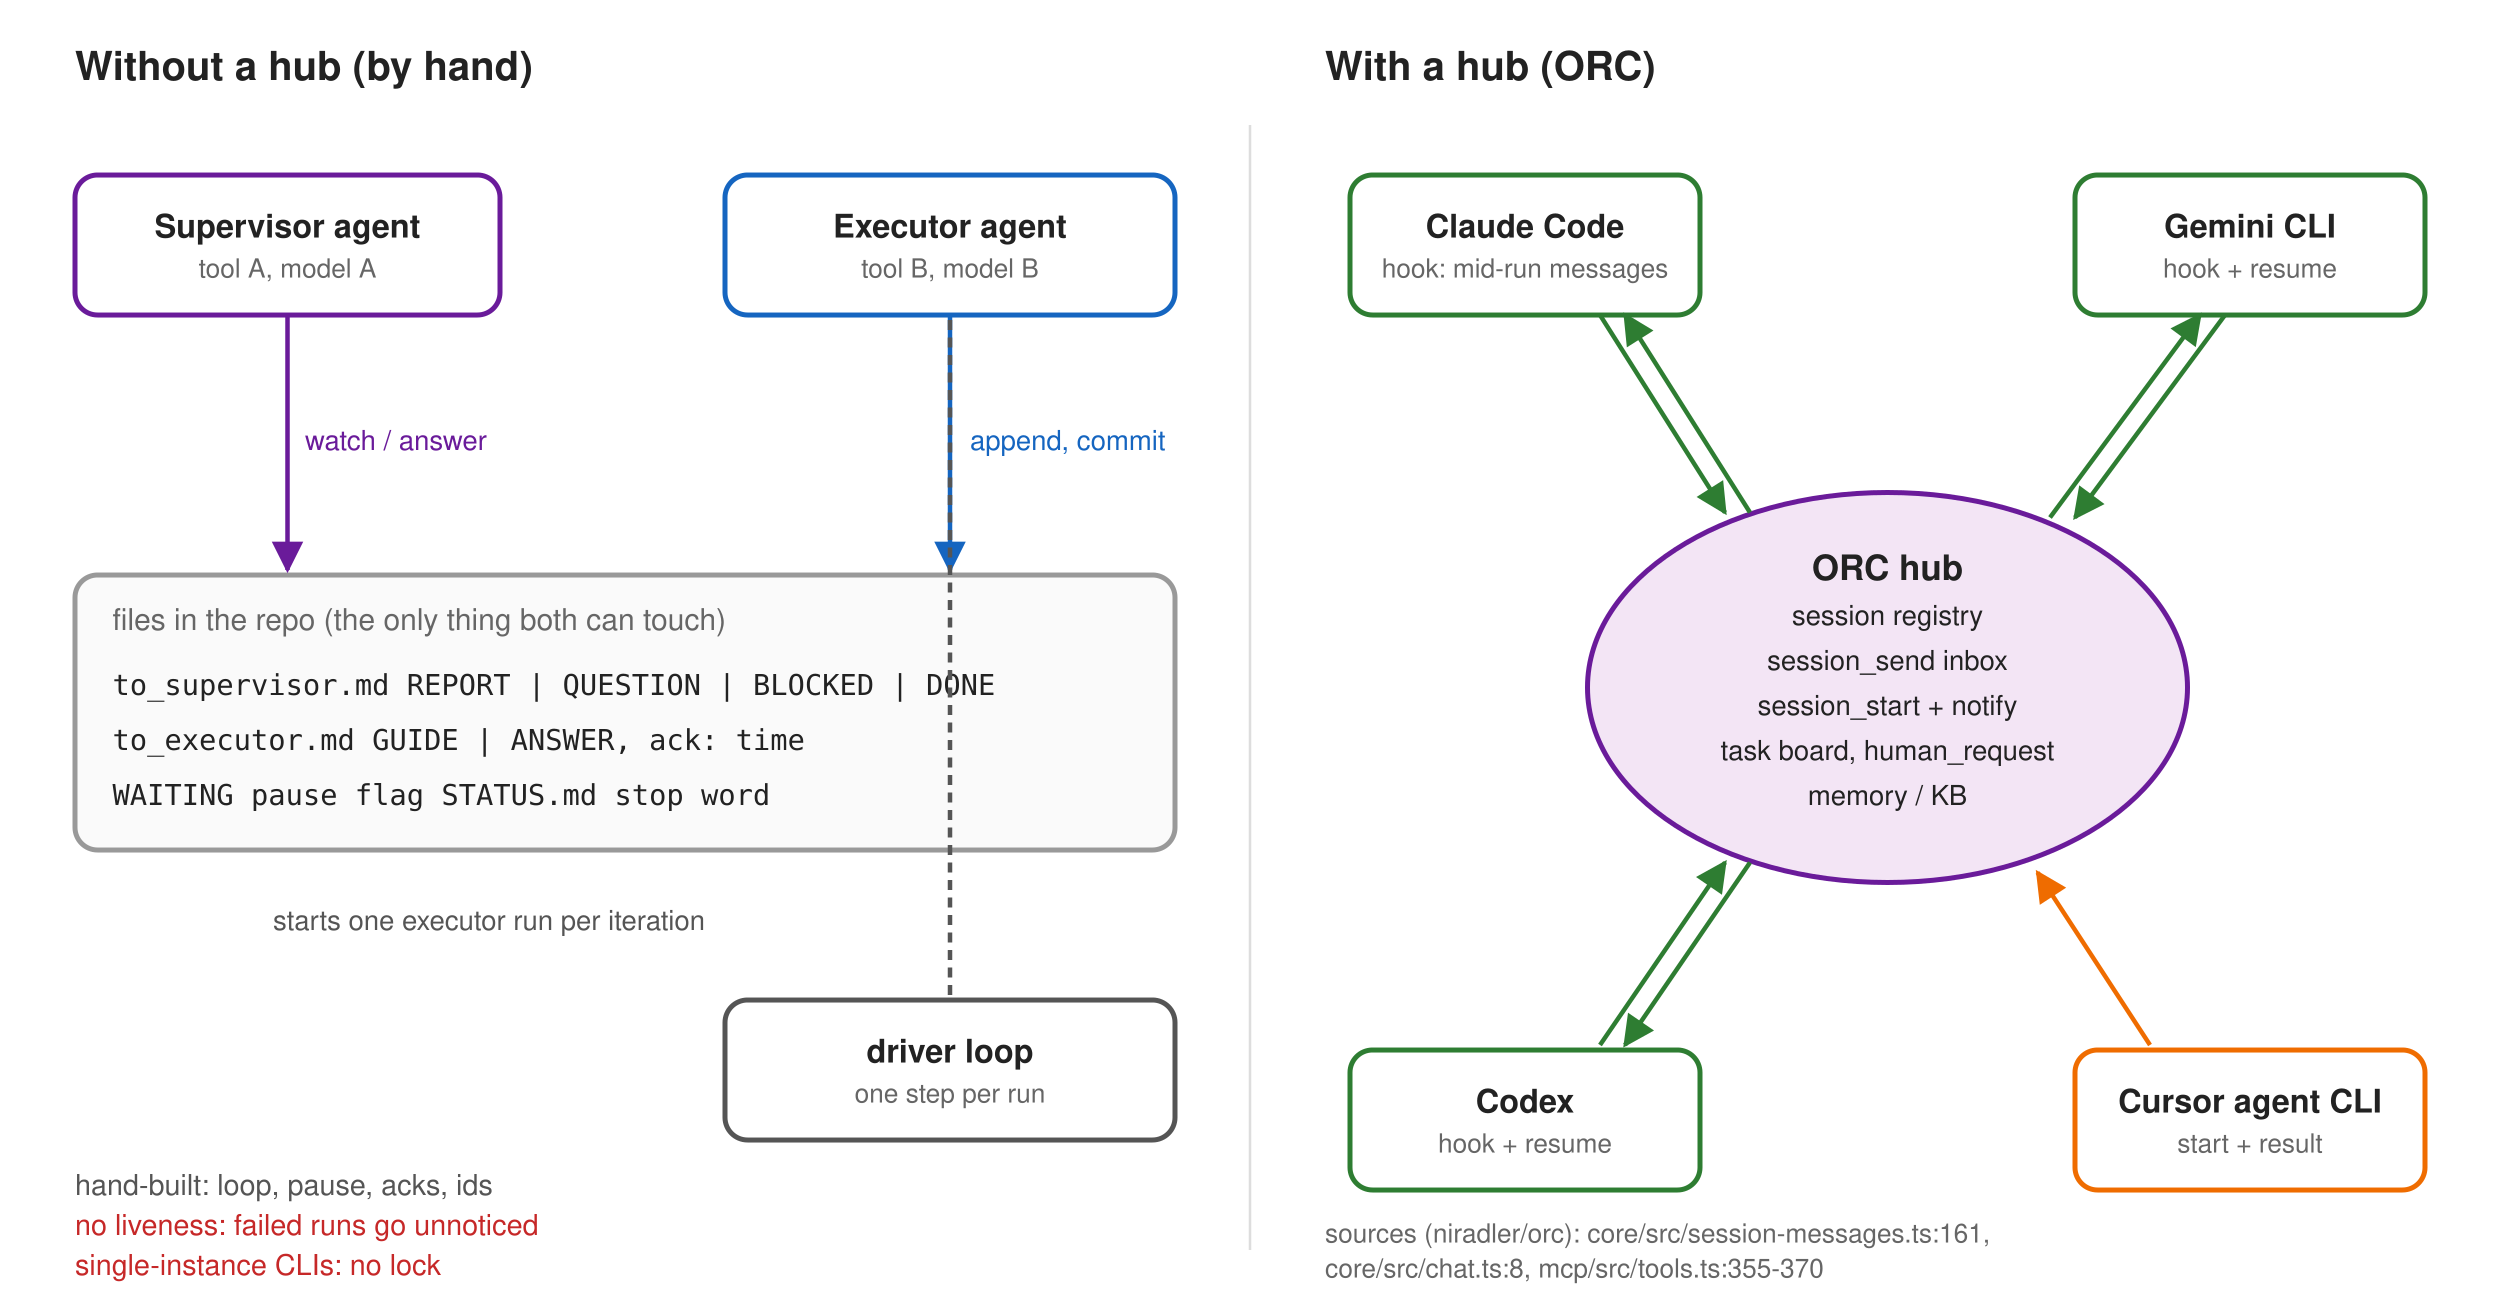
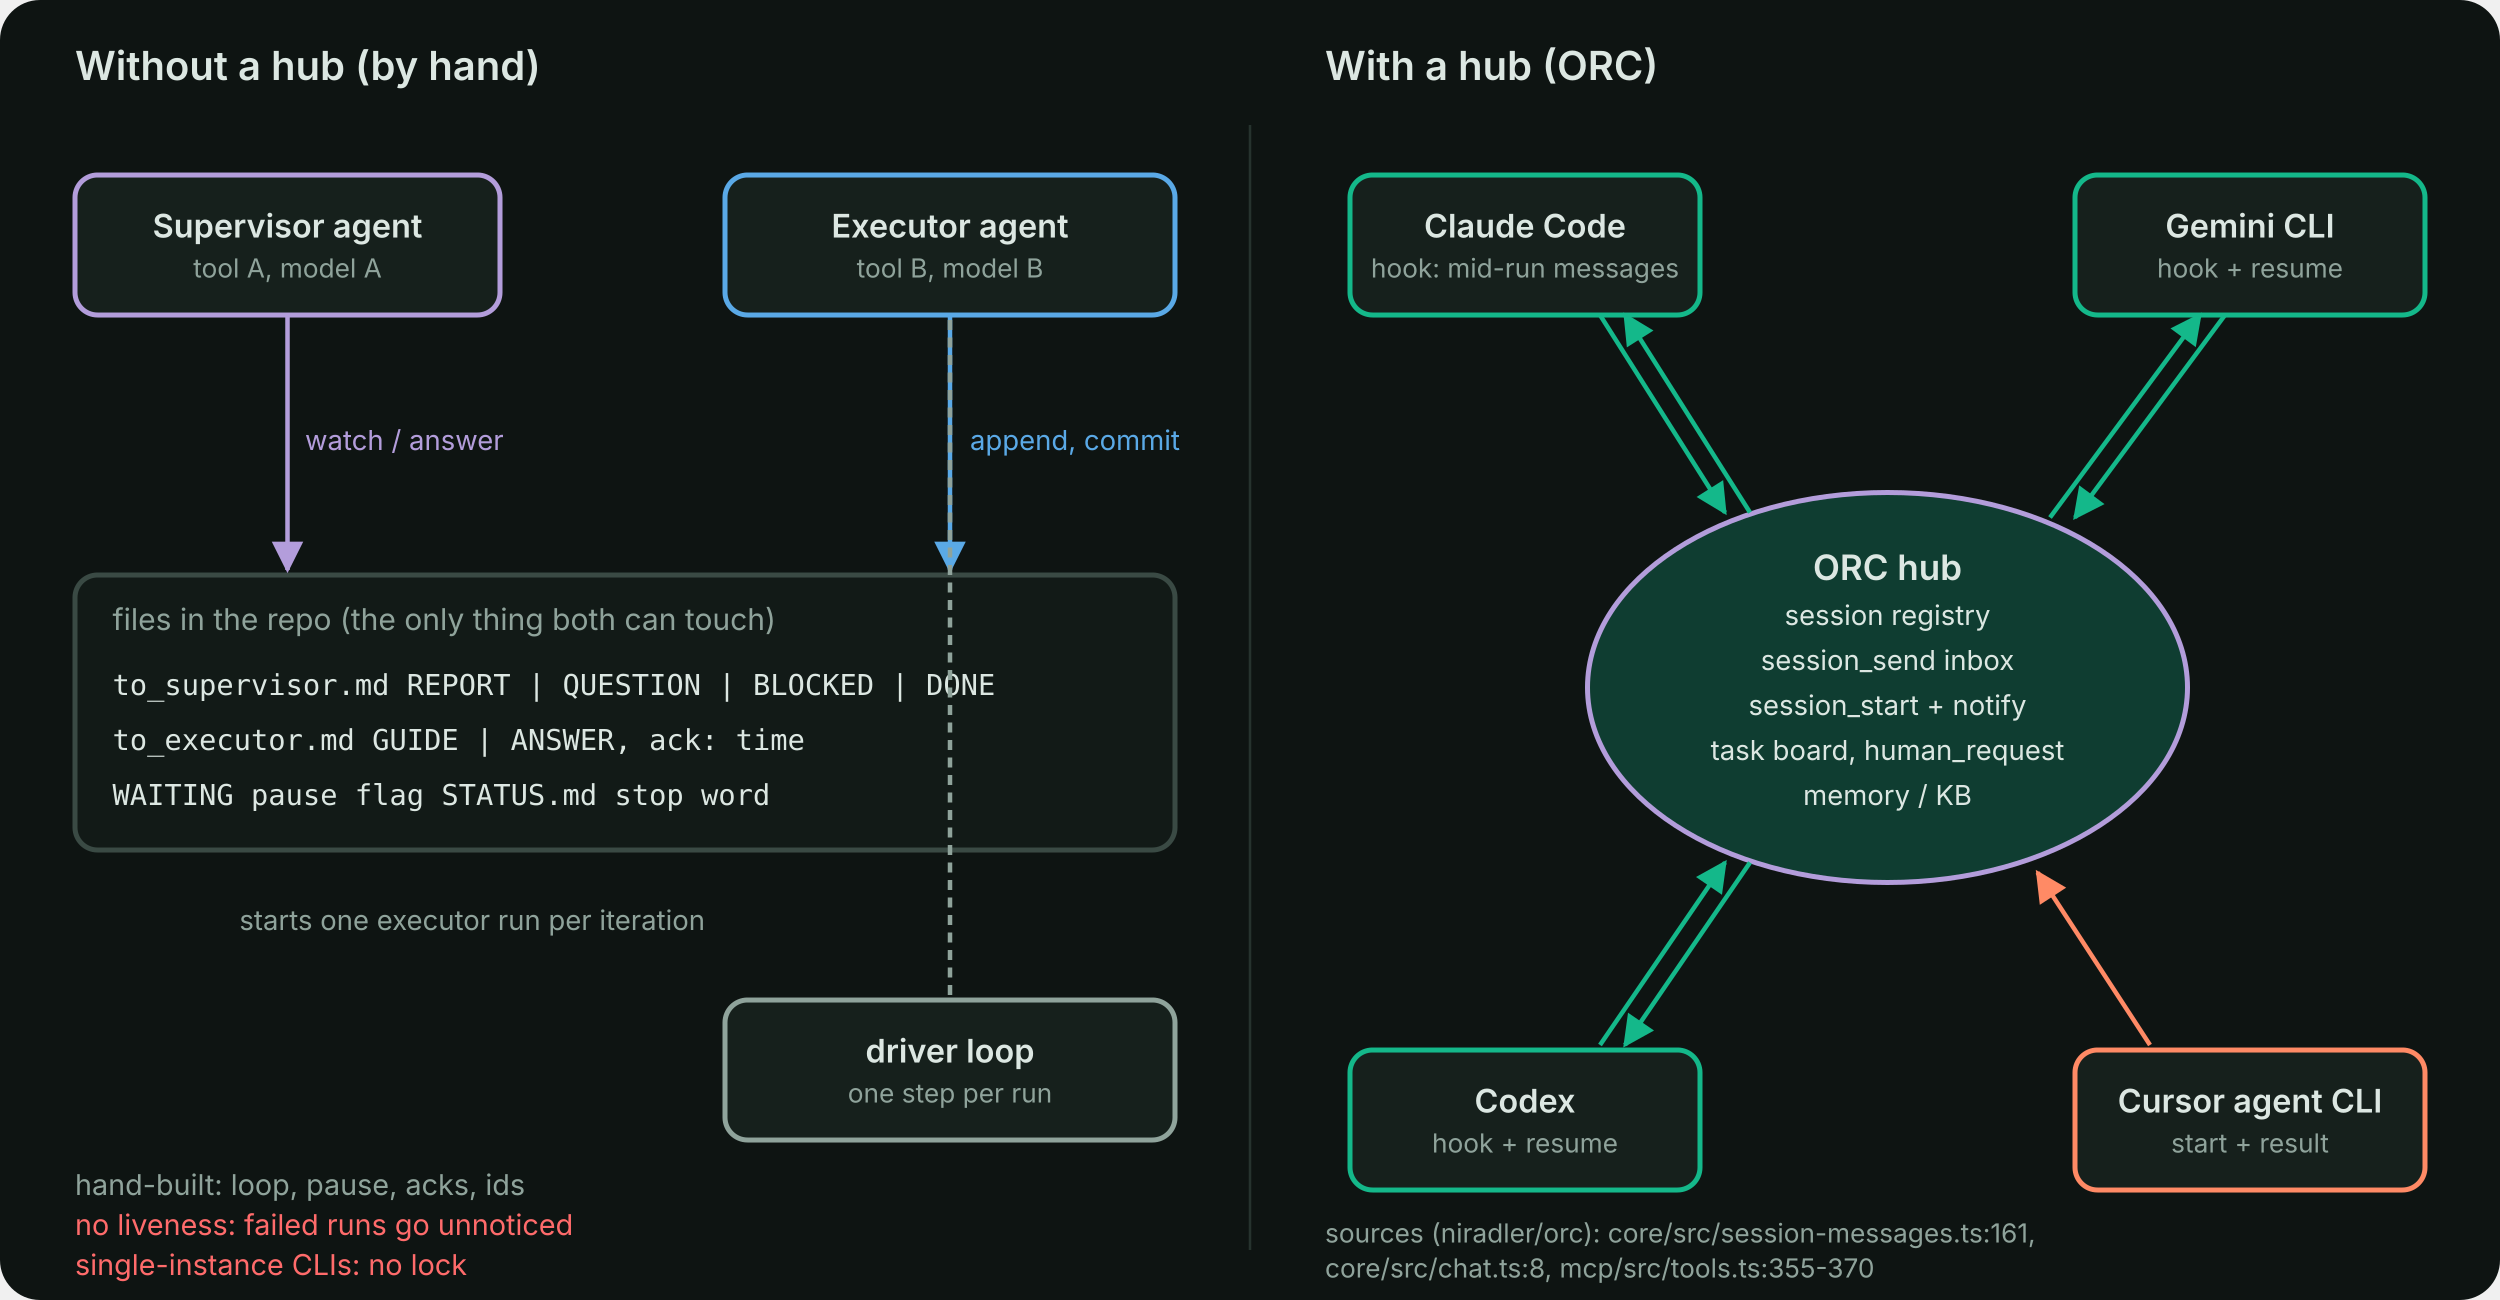
- <svg xmlns="http://www.w3.org/2000/svg" viewBox="0 0 1000 520" font-family="-apple-system,Segoe UI,Helvetica,Arial,sans-serif">
+ <svg xmlns="http://www.w3.org/2000/svg" viewBox="0 0 1000 520" font-family="IBM Plex Sans, Inter, Helvetica, Arial, sans-serif" role="img">
  <defs>
    <marker id="a2e7d32" viewBox="0 0 10 10" refX="9" refY="5" markerWidth="7" markerHeight="7" orient="auto">
-       <path d="M0,0 L10,5 L0,10 z" fill="#2e7d32" />
+       <path d="M0,0 L10,5 L0,10 z" fill="#14B88A" />
    </marker>
    <marker id="ac62828" viewBox="0 0 10 10" refX="9" refY="5" markerWidth="7" markerHeight="7" orient="auto">
-       <path d="M0,0 L10,5 L0,10 z" fill="#c62828" />
+       <path d="M0,0 L10,5 L0,10 z" fill="#FF6B6B" />
    </marker>
    <marker id="a1565c0" viewBox="0 0 10 10" refX="9" refY="5" markerWidth="7" markerHeight="7" orient="auto">
-       <path d="M0,0 L10,5 L0,10 z" fill="#1565c0" />
+       <path d="M0,0 L10,5 L0,10 z" fill="#5AA9E6" />
    </marker>
    <marker id="aef6c00" viewBox="0 0 10 10" refX="9" refY="5" markerWidth="7" markerHeight="7" orient="auto">
-       <path d="M0,0 L10,5 L0,10 z" fill="#ef6c00" />
+       <path d="M0,0 L10,5 L0,10 z" fill="#FF8A65" />
    </marker>
    <marker id="a6a1b9a" viewBox="0 0 10 10" refX="9" refY="5" markerWidth="7" markerHeight="7" orient="auto">
-       <path d="M0,0 L10,5 L0,10 z" fill="#6a1b9a" />
+       <path d="M0,0 L10,5 L0,10 z" fill="#B39DDB" />
    </marker>
    <marker id="a222" viewBox="0 0 10 10" refX="9" refY="5" markerWidth="7" markerHeight="7" orient="auto">
-       <path d="M0,0 L10,5 L0,10 z" fill="#222" />
+       <path d="M0,0 L10,5 L0,10 z" fill="#DCE7E2" />
    </marker>
    <marker id="a666" viewBox="0 0 10 10" refX="9" refY="5" markerWidth="7" markerHeight="7" orient="auto">
-       <path d="M0,0 L10,5 L0,10 z" fill="#666" />
+       <path d="M0,0 L10,5 L0,10 z" fill="#8FA39B" />
    </marker>
  </defs>
-   <rect width="1000" height="520" fill="#fff" />
-   <line x1="500" y1="50" x2="500" y2="500" stroke="#ddd" />
-   <text x="30" y="32" font-size="16" font-weight="600" fill="#222">Without a hub (by hand)</text>
-   <text x="530" y="32" font-size="16" font-weight="600" fill="#222">With a hub (ORC)</text>
-   <rect x="30" y="70" width="170" height="56" rx="9" fill="#fff" stroke="#6a1b9a" stroke-width="2" />
-   <text x="115.0" y="95.0" text-anchor="middle" font-weight="600" font-size="13" fill="#222">Supervisor agent</text>
-   <text x="115.0" y="111.0" text-anchor="middle" font-size="10.5" fill="#666">tool A, model A</text>
-   <rect x="290" y="70" width="180" height="56" rx="9" fill="#fff" stroke="#1565c0" stroke-width="2" />
-   <text x="380.0" y="95.0" text-anchor="middle" font-weight="600" font-size="13" fill="#222">Executor agent</text>
-   <text x="380.0" y="111.0" text-anchor="middle" font-size="10.5" fill="#666">tool B, model B</text>
-   <rect x="30" y="230" width="440" height="110" rx="9" fill="#fafafa" stroke="#999" stroke-width="2" />
-   <text x="250.0" y="282.0" text-anchor="middle" font-weight="600" font-size="13" fill="#222" />
-   <text x="250.0" y="298.0" text-anchor="middle" font-size="10.5" fill="#666" />
-   <text x="45" y="252" font-size="12" fill="#666">files in the repo (the only thing both can touch)</text>
-   <text x="45" y="278" font-size="11.5" font-family="Menlo,monospace" fill="#222">to_supervisor.md  REPORT | QUESTION | BLOCKED | DONE</text>
-   <text x="45" y="300" font-size="11.5" font-family="Menlo,monospace" fill="#222">to_executor.md  GUIDE | ANSWER, ack: time</text>
-   <text x="45" y="322" font-size="11.5" font-family="Menlo,monospace" fill="#222">WAITING  pause flag      STATUS.md  stop word</text>
-   <rect x="290" y="400" width="180" height="56" rx="9" fill="#fff" stroke="#555" stroke-width="2" />
-   <text x="380.0" y="425.0" text-anchor="middle" font-weight="600" font-size="13" fill="#222">driver loop</text>
-   <text x="380.0" y="441.0" text-anchor="middle" font-size="10.5" fill="#666">one step per run</text>
-   <line x1="115" y1="126" x2="115" y2="228" stroke="#6a1b9a" stroke-width="1.8" marker-end="url(#a6a1b9a)" />
-   <text x="122" y="180" font-size="11" fill="#6a1b9a">watch / answer</text>
-   <line x1="380" y1="126" x2="380" y2="228" stroke="#1565c0" stroke-width="1.8" marker-end="url(#a1565c0)" />
-   <text x="388" y="180" font-size="11" fill="#1565c0">append, commit</text>
-   <line x1="380" y1="398" x2="380" y2="128" stroke="#555" stroke-width="1.8" marker-end="url(#a555)" stroke-dasharray="4 3" />
-   <text x="282" y="372" text-anchor="end" font-size="11" fill="#555">starts one executor run per iteration</text>
-   <text x="30" y="478" font-size="11.5" fill="#555">hand-built: loop, pause, acks, ids</text>
-   <text x="30" y="494" font-size="11.5" fill="#c62828">no liveness: failed runs go unnoticed</text>
-   <text x="30" y="510" font-size="11.5" fill="#c62828">single-instance CLIs: no lock</text>
-   <ellipse cx="755" cy="275" rx="120" ry="78" fill="#f3e5f5" stroke="#6a1b9a" stroke-width="2" />
-   <text x="755" y="232" text-anchor="middle" font-size="14" font-weight="600" fill="#222">ORC hub</text>
-   <text x="755" y="250" text-anchor="middle" font-size="11" font-weight="400" fill="#222">session registry</text>
-   <text x="755" y="268" text-anchor="middle" font-size="11" font-weight="400" fill="#222">session_send inbox</text>
-   <text x="755" y="286" text-anchor="middle" font-size="11" font-weight="400" fill="#222">session_start + notify</text>
-   <text x="755" y="304" text-anchor="middle" font-size="11" font-weight="400" fill="#222">task board, human_request</text>
-   <text x="755" y="322" text-anchor="middle" font-size="11" font-weight="400" fill="#222">memory / KB</text>
-   <rect x="540" y="70" width="140" height="56" rx="9" fill="#fff" stroke="#2e7d32" stroke-width="2" />
-   <text x="610.0" y="95.0" text-anchor="middle" font-weight="600" font-size="13" fill="#222">Claude Code</text>
-   <text x="610.0" y="111.0" text-anchor="middle" font-size="10.5" fill="#666">hook: mid-run messages</text>
-   <rect x="830" y="70" width="140" height="56" rx="9" fill="#fff" stroke="#2e7d32" stroke-width="2" />
-   <text x="900.0" y="95.0" text-anchor="middle" font-weight="600" font-size="13" fill="#222">Gemini CLI</text>
-   <text x="900.0" y="111.0" text-anchor="middle" font-size="10.5" fill="#666">hook + resume</text>
-   <rect x="540" y="420" width="140" height="56" rx="9" fill="#fff" stroke="#2e7d32" stroke-width="2" />
-   <text x="610.0" y="445.0" text-anchor="middle" font-weight="600" font-size="13" fill="#222">Codex</text>
-   <text x="610.0" y="461.0" text-anchor="middle" font-size="10.5" fill="#666">hook + resume</text>
-   <rect x="830" y="420" width="140" height="56" rx="9" fill="#fff" stroke="#ef6c00" stroke-width="2" />
-   <text x="900.0" y="445.0" text-anchor="middle" font-weight="600" font-size="13" fill="#222">Cursor agent CLI</text>
-   <text x="900.0" y="461.0" text-anchor="middle" font-size="10.5" fill="#666">start + result</text>
-   <line x1="640" y1="126" x2="690" y2="205" stroke="#2e7d32" stroke-width="1.8" marker-end="url(#a2e7d32)" />
-   <line x1="700" y1="205" x2="650" y2="126" stroke="#2e7d32" stroke-width="1.8" marker-end="url(#a2e7d32)" />
-   <line x1="890" y1="126" x2="830" y2="207" stroke="#2e7d32" stroke-width="1.8" marker-end="url(#a2e7d32)" />
-   <line x1="820" y1="207" x2="880" y2="126" stroke="#2e7d32" stroke-width="1.8" marker-end="url(#a2e7d32)" />
-   <line x1="640" y1="418" x2="690" y2="345" stroke="#2e7d32" stroke-width="1.8" marker-end="url(#a2e7d32)" />
-   <line x1="700" y1="345" x2="650" y2="418" stroke="#2e7d32" stroke-width="1.8" marker-end="url(#a2e7d32)" />
-   <line x1="860" y1="418" x2="815" y2="349" stroke="#ef6c00" stroke-width="1.8" marker-end="url(#aef6c00)" />
-   <text x="530" y="497" font-size="10.5" fill="#666">sources (niradler/orc): core/src/session-messages.ts:161,</text>
-   <text x="530" y="511" font-size="10.5" fill="#666">core/src/chat.ts:8, mcp/src/tools.ts:355-370</text>
+   <rect width="1000" height="520" rx="16" fill="#0E1412" />
+   <line x1="500" y1="50" x2="500" y2="500" stroke="#26332E" />
+   <text x="30" y="32" font-size="16" font-weight="600" fill="#DCE7E2">Without a hub (by hand)</text>
+   <text x="530" y="32" font-size="16" font-weight="600" fill="#DCE7E2">With a hub (ORC)</text>
+   <rect x="30" y="70" width="170" height="56" rx="9" fill="#16201C" stroke="#B39DDB" stroke-width="2" />
+   <text x="115.0" y="95.0" text-anchor="middle" font-weight="600" font-size="13" fill="#DCE7E2">Supervisor agent</text>
+   <text x="115.0" y="111.0" text-anchor="middle" font-size="10.5" fill="#8FA39B">tool A, model A</text>
+   <rect x="290" y="70" width="180" height="56" rx="9" fill="#16201C" stroke="#5AA9E6" stroke-width="2" />
+   <text x="380.0" y="95.0" text-anchor="middle" font-weight="600" font-size="13" fill="#DCE7E2">Executor agent</text>
+   <text x="380.0" y="111.0" text-anchor="middle" font-size="10.5" fill="#8FA39B">tool B, model B</text>
+   <rect x="30" y="230" width="440" height="110" rx="9" fill="#121A17" stroke="#3A4A44" stroke-width="2" />
+   <text x="250.0" y="282.0" text-anchor="middle" font-weight="600" font-size="13" fill="#DCE7E2" />
+   <text x="250.0" y="298.0" text-anchor="middle" font-size="10.5" fill="#8FA39B" />
+   <text x="45" y="252" font-size="12" fill="#8FA39B">files in the repo (the only thing both can touch)</text>
+   <text x="45" y="278" font-size="11.5" font-family="Menlo,monospace" fill="#DCE7E2">to_supervisor.md  REPORT | QUESTION | BLOCKED | DONE</text>
+   <text x="45" y="300" font-size="11.5" font-family="Menlo,monospace" fill="#DCE7E2">to_executor.md  GUIDE | ANSWER, ack: time</text>
+   <text x="45" y="322" font-size="11.5" font-family="Menlo,monospace" fill="#DCE7E2">WAITING  pause flag      STATUS.md  stop word</text>
+   <rect x="290" y="400" width="180" height="56" rx="9" fill="#16201C" stroke="#8FA39B" stroke-width="2" />
+   <text x="380.0" y="425.0" text-anchor="middle" font-weight="600" font-size="13" fill="#DCE7E2">driver loop</text>
+   <text x="380.0" y="441.0" text-anchor="middle" font-size="10.5" fill="#8FA39B">one step per run</text>
+   <line x1="115" y1="126" x2="115" y2="228" stroke="#B39DDB" stroke-width="1.8" marker-end="url(#a6a1b9a)" />
+   <text x="122" y="180" font-size="11" fill="#B39DDB">watch / answer</text>
+   <line x1="380" y1="126" x2="380" y2="228" stroke="#5AA9E6" stroke-width="1.8" marker-end="url(#a1565c0)" />
+   <text x="388" y="180" font-size="11" fill="#5AA9E6">append, commit</text>
+   <line x1="380" y1="398" x2="380" y2="128" stroke="#8FA39B" stroke-width="1.8" marker-end="url(#a555)" stroke-dasharray="4 3" />
+   <text x="282" y="372" text-anchor="end" font-size="11" fill="#8FA39B">starts one executor run per iteration</text>
+   <text x="30" y="478" font-size="11.5" fill="#8FA39B">hand-built: loop, pause, acks, ids</text>
+   <text x="30" y="494" font-size="11.5" fill="#FF6B6B">no liveness: failed runs go unnoticed</text>
+   <text x="30" y="510" font-size="11.5" fill="#FF6B6B">single-instance CLIs: no lock</text>
+   <ellipse cx="755" cy="275" rx="120" ry="78" fill="#0F3D31" stroke="#B39DDB" stroke-width="2" />
+   <text x="755" y="232" text-anchor="middle" font-size="14" font-weight="600" fill="#DCE7E2">ORC hub</text>
+   <text x="755" y="250" text-anchor="middle" font-size="11" font-weight="400" fill="#DCE7E2">session registry</text>
+   <text x="755" y="268" text-anchor="middle" font-size="11" font-weight="400" fill="#DCE7E2">session_send inbox</text>
+   <text x="755" y="286" text-anchor="middle" font-size="11" font-weight="400" fill="#DCE7E2">session_start + notify</text>
+   <text x="755" y="304" text-anchor="middle" font-size="11" font-weight="400" fill="#DCE7E2">task board, human_request</text>
+   <text x="755" y="322" text-anchor="middle" font-size="11" font-weight="400" fill="#DCE7E2">memory / KB</text>
+   <rect x="540" y="70" width="140" height="56" rx="9" fill="#16201C" stroke="#14B88A" stroke-width="2" />
+   <text x="610.0" y="95.0" text-anchor="middle" font-weight="600" font-size="13" fill="#DCE7E2">Claude Code</text>
+   <text x="610.0" y="111.0" text-anchor="middle" font-size="10.5" fill="#8FA39B">hook: mid-run messages</text>
+   <rect x="830" y="70" width="140" height="56" rx="9" fill="#16201C" stroke="#14B88A" stroke-width="2" />
+   <text x="900.0" y="95.0" text-anchor="middle" font-weight="600" font-size="13" fill="#DCE7E2">Gemini CLI</text>
+   <text x="900.0" y="111.0" text-anchor="middle" font-size="10.5" fill="#8FA39B">hook + resume</text>
+   <rect x="540" y="420" width="140" height="56" rx="9" fill="#16201C" stroke="#14B88A" stroke-width="2" />
+   <text x="610.0" y="445.0" text-anchor="middle" font-weight="600" font-size="13" fill="#DCE7E2">Codex</text>
+   <text x="610.0" y="461.0" text-anchor="middle" font-size="10.5" fill="#8FA39B">hook + resume</text>
+   <rect x="830" y="420" width="140" height="56" rx="9" fill="#16201C" stroke="#FF8A65" stroke-width="2" />
+   <text x="900.0" y="445.0" text-anchor="middle" font-weight="600" font-size="13" fill="#DCE7E2">Cursor agent CLI</text>
+   <text x="900.0" y="461.0" text-anchor="middle" font-size="10.5" fill="#8FA39B">start + result</text>
+   <line x1="640" y1="126" x2="690" y2="205" stroke="#14B88A" stroke-width="1.8" marker-end="url(#a2e7d32)" />
+   <line x1="700" y1="205" x2="650" y2="126" stroke="#14B88A" stroke-width="1.8" marker-end="url(#a2e7d32)" />
+   <line x1="890" y1="126" x2="830" y2="207" stroke="#14B88A" stroke-width="1.8" marker-end="url(#a2e7d32)" />
+   <line x1="820" y1="207" x2="880" y2="126" stroke="#14B88A" stroke-width="1.8" marker-end="url(#a2e7d32)" />
+   <line x1="640" y1="418" x2="690" y2="345" stroke="#14B88A" stroke-width="1.8" marker-end="url(#a2e7d32)" />
+   <line x1="700" y1="345" x2="650" y2="418" stroke="#14B88A" stroke-width="1.8" marker-end="url(#a2e7d32)" />
+   <line x1="860" y1="418" x2="815" y2="349" stroke="#FF8A65" stroke-width="1.8" marker-end="url(#aef6c00)" />
+   <text x="530" y="497" font-size="10.5" fill="#8FA39B">sources (niradler/orc): core/src/session-messages.ts:161,</text>
+   <text x="530" y="511" font-size="10.5" fill="#8FA39B">core/src/chat.ts:8, mcp/src/tools.ts:355-370</text>
</svg>
